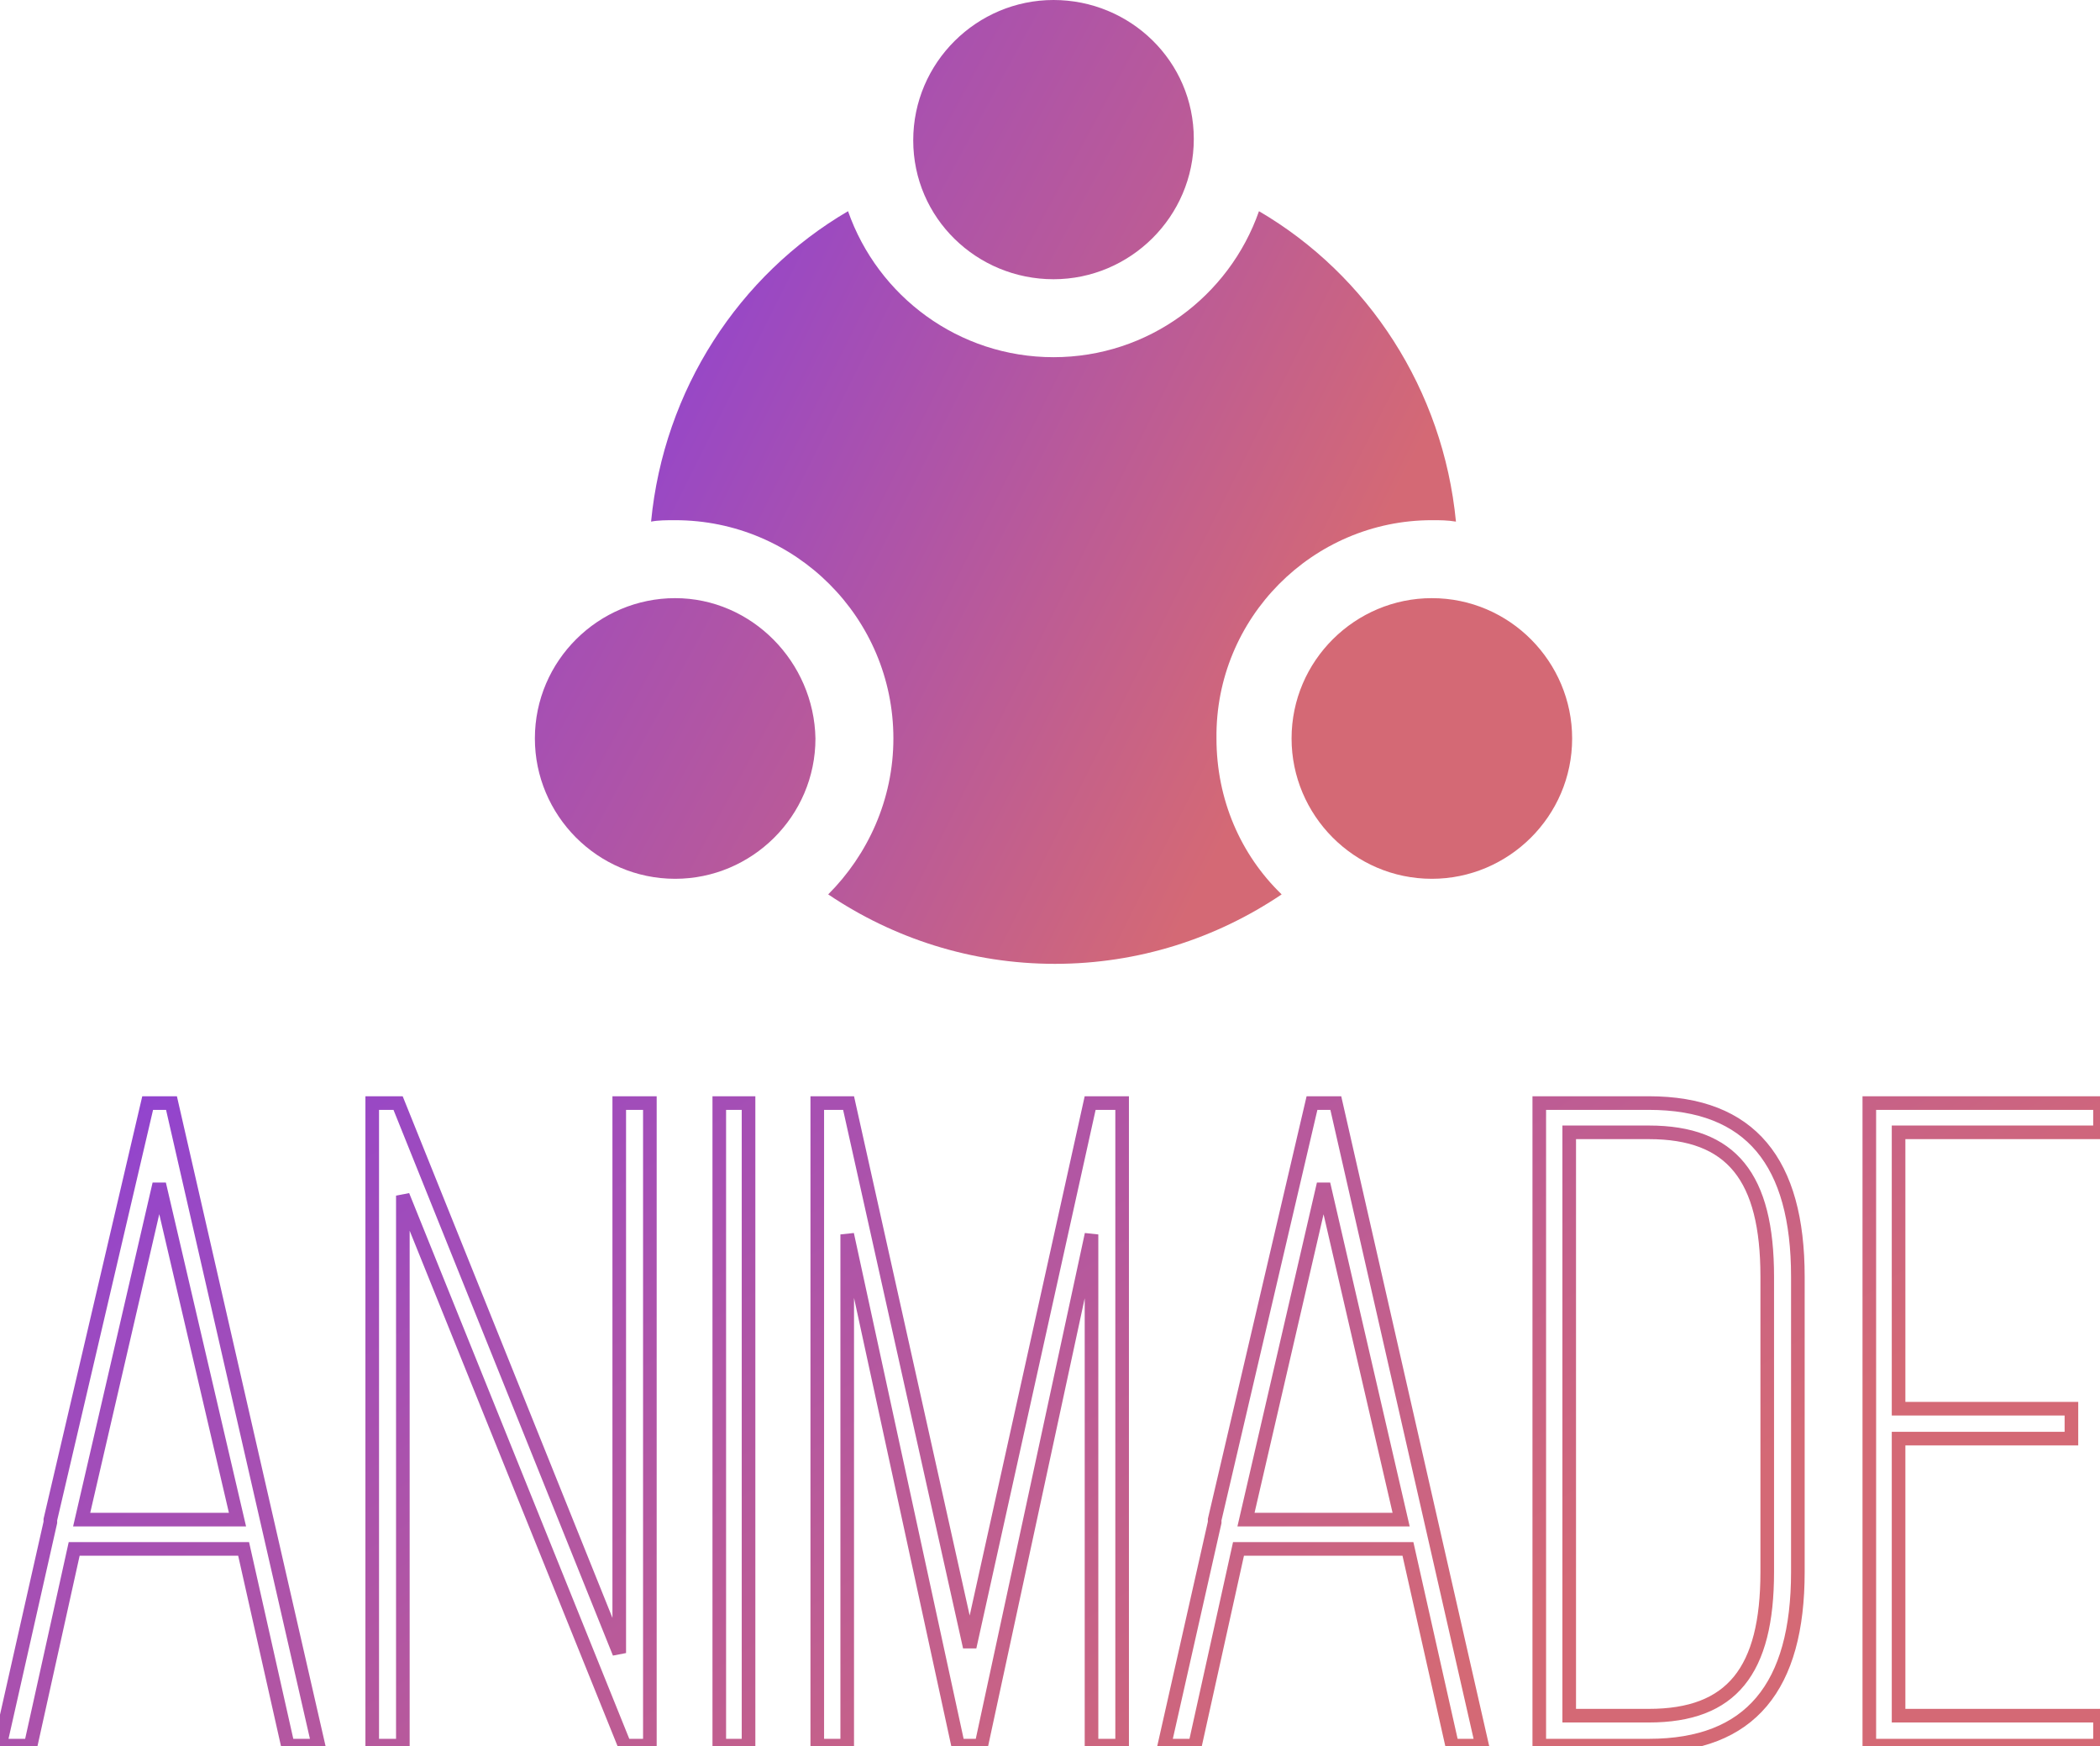
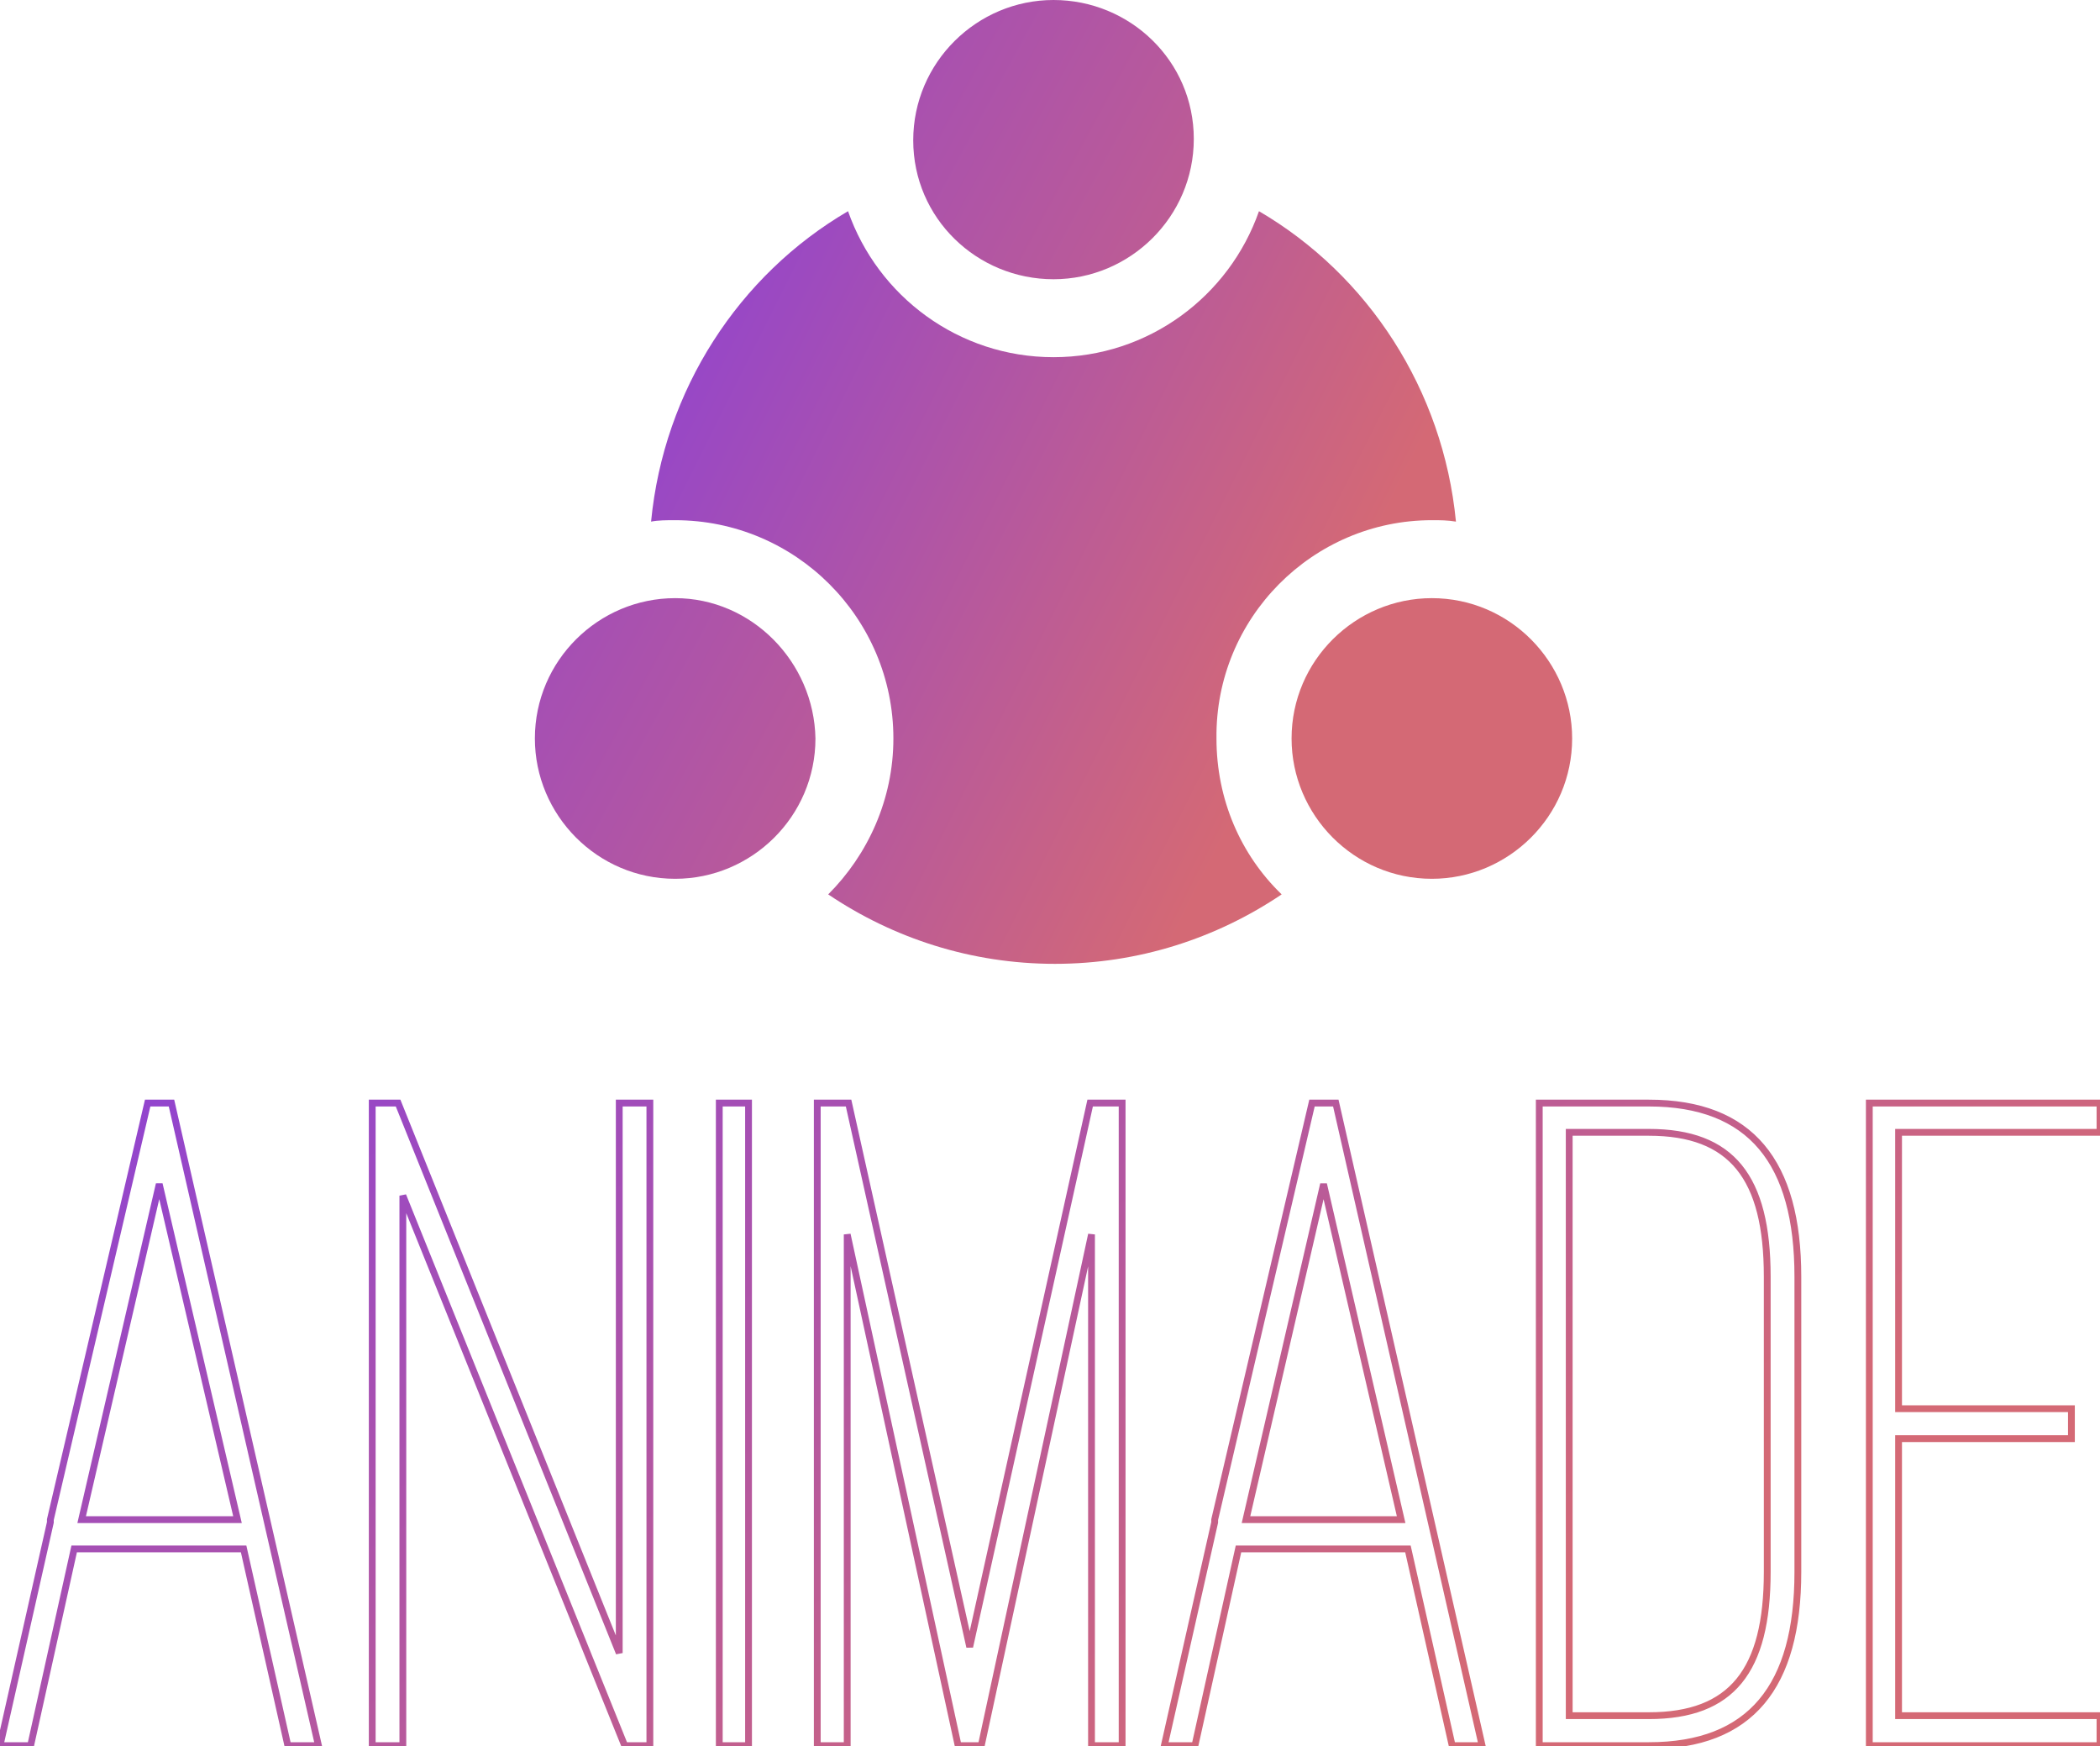
<svg xmlns="http://www.w3.org/2000/svg" data-v-423bf9ae="" viewBox="0 0 196.144 163" class="iconAbove">
-   <g data-v-423bf9ae="" id="27d1e2fd-ed6a-4a57-bc2b-c065c5dcee3a" fill="none" transform="matrix(6.355932,0,0,6.355932,-0.8898334,103)" stroke="url(#ec4eaf2f-39b6-42fd-9d57-d937c91299b2)" stroke-width="0.2">
+   <g data-v-423bf9ae="" id="27d1e2fd-ed6a-4a57-bc2b-c065c5dcee3a" fill="none" transform="matrix(6.355932,0,0,6.355932,-0.8898334,103)" stroke="url(#ec4eaf2f-39b6-42fd-9d57-d937c91299b2)" stroke-width="0.1">
    <path d="M4.37 9.44L4.82 9.44L2.66 0L2.31 0L0.88 6.12L0.88 6.16L0.14 9.44L0.59 9.44L1.23 6.55L3.72 6.55ZM2.48 1.19L3.63 6.12L1.34 6.12ZM9.69 9.44L9.69 0L9.24 0L9.24 8.08L5.99 0L5.61 0L5.61 9.44L6.06 9.44L6.06 1.36L9.32 9.44ZM11.14 0L10.71 0L10.71 9.44L11.14 9.44ZM14.56 9.44L16.18 1.93L16.18 9.44L16.63 9.44L16.63 0L16.16 0L14.39 7.99L12.61 0L12.15 0L12.15 9.44L12.59 9.44L12.59 1.93L14.22 9.44ZM21.48 9.44L21.92 9.44L19.77 0L19.42 0L17.99 6.12L17.99 6.16L17.25 9.44L17.70 9.44L18.34 6.55L20.83 6.55ZM19.59 1.19L20.73 6.12L18.45 6.12ZM24.37 9.44C25.87 9.44 26.56 8.57 26.56 6.89L26.56 2.55C26.56 0.87 25.87 0 24.37 0L22.76 0L22.76 9.44ZM24.37 0.43C25.59 0.43 26.11 1.09 26.11 2.55L26.11 6.89C26.11 8.34 25.59 9.00 24.37 9.00L23.20 9.00L23.20 0.43ZM27.61 0L27.61 9.44L31.00 9.44L31.00 9.00L28.04 9.00L28.04 4.93L30.58 4.93L30.58 4.49L28.04 4.49L28.04 0.43L31.00 0.43L31.00 0Z" />
  </g>
  <defs data-v-423bf9ae="">
    <linearGradient data-v-423bf9ae="" gradientTransform="rotate(25)" id="ec4eaf2f-39b6-42fd-9d57-d937c91299b2" x1="0%" y1="0%" x2="100%" y2="0%">
      <stop data-v-423bf9ae="" offset="0%" style="stop-color: rgb(142, 66, 211); stop-opacity: 1;" />
      <stop data-v-423bf9ae="" offset="100%" style="stop-color: rgb(212, 105, 117); stop-opacity: 1;" />
    </linearGradient>
  </defs>
  <g data-v-423bf9ae="" id="b73aaf70-0cb7-4f47-ac9f-6c66de4ea9f7" transform="matrix(1.323529,0,0,1.323529,32.22354,-21.17647)" stroke="none" fill="url(#ec4eaf2f-39b6-42fd-9d57-d937c91299b2)">
    <path d="M76.7 52.7c.6 0 1.1 0 1.7.1-.9-9.3-6.2-17.4-13.9-21.9-2.1 6-7.8 10.3-14.5 10.3s-12.4-4.3-14.5-10.3c-7.7 4.5-13 12.6-13.9 21.9.5-.1 1.1-.1 1.7-.1 8.5 0 15.4 6.9 15.4 15.4 0 4.3-1.8 8.2-4.6 11 4.6 3.1 10.1 4.9 16 4.9s11.4-1.8 16-4.9c-2.9-2.8-4.6-6.7-4.6-11-.1-8.5 6.8-15.4 15.2-15.4z" />
    <path d="M50 35.7c5.4 0 9.9-4.4 9.9-9.9S55.4 16 50 16s-9.9 4.4-9.9 9.9 4.5 9.8 9.9 9.8zM23.3 58.2c-5.4 0-9.9 4.4-9.9 9.9 0 5.4 4.4 9.9 9.9 9.9 5.4 0 9.9-4.4 9.9-9.9-.1-5.4-4.5-9.9-9.9-9.9zM76.7 58.2c-5.4 0-9.9 4.4-9.9 9.9 0 5.4 4.4 9.9 9.9 9.9 5.4 0 9.9-4.4 9.9-9.9 0-5.4-4.4-9.9-9.9-9.9z" />
+     <div class="ball" />
+     <style type="text/css">
+ 
+ svg path {
+   stroke-dashoffset: 1;
+   stroke-dasharray: 69 10;
+   animation: draw 4s linear alternate ;
+   
+ }
+ 
+ @keyframes draw {
+   from {
+     stroke-dashoffset: 100;
+     stroke-dasharray: 100;
+     
+     
+   }
+   to {
+      stroke-dashoffset: 0
+      stroke-dasharray: 200 100;
+      
+      
+   }
+ }
+ 
+ 
+ 
+ </style>
  </g>
</svg>
